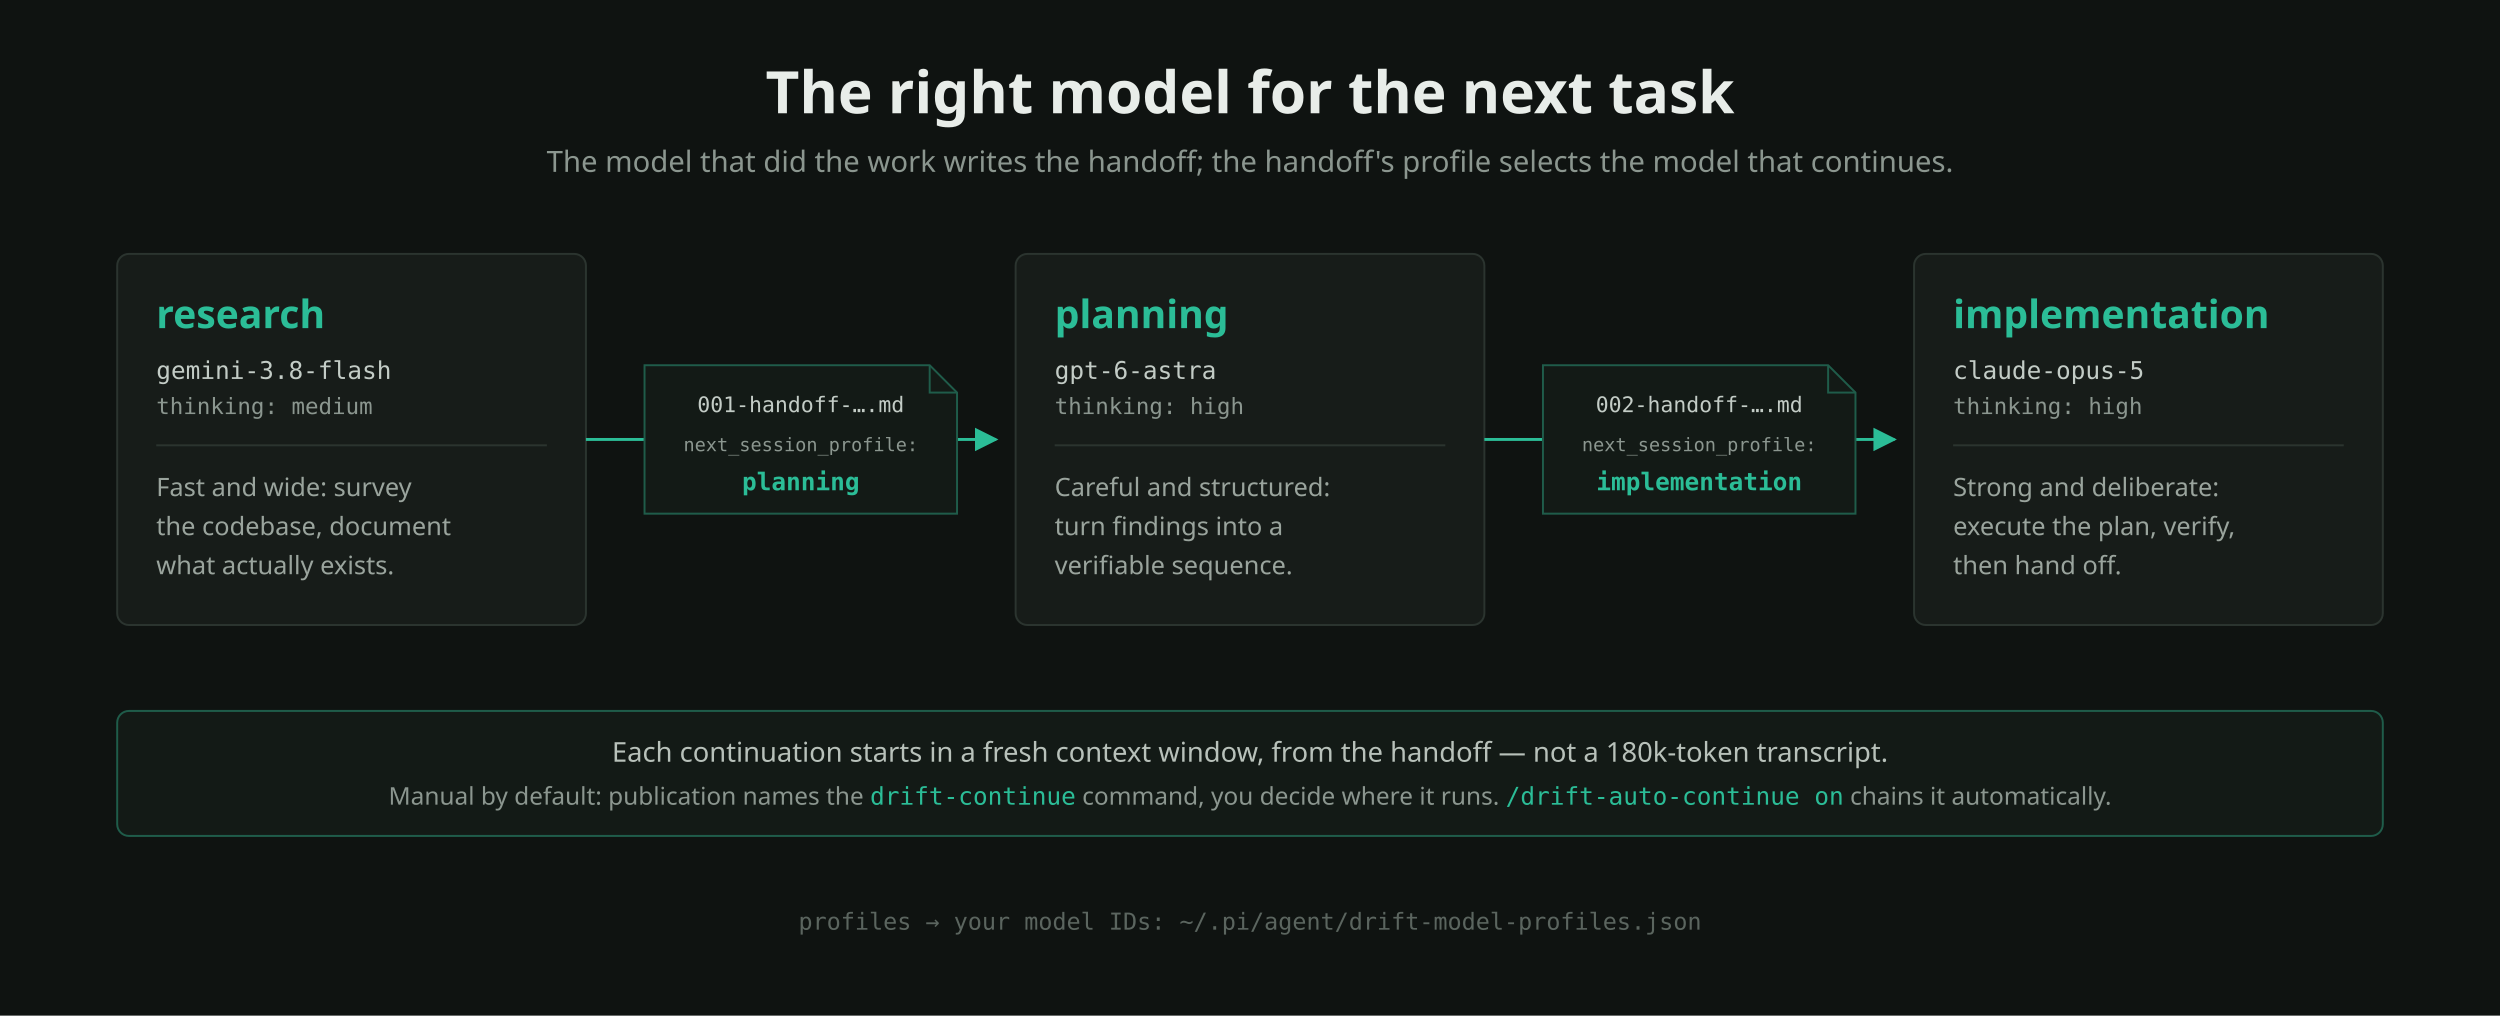
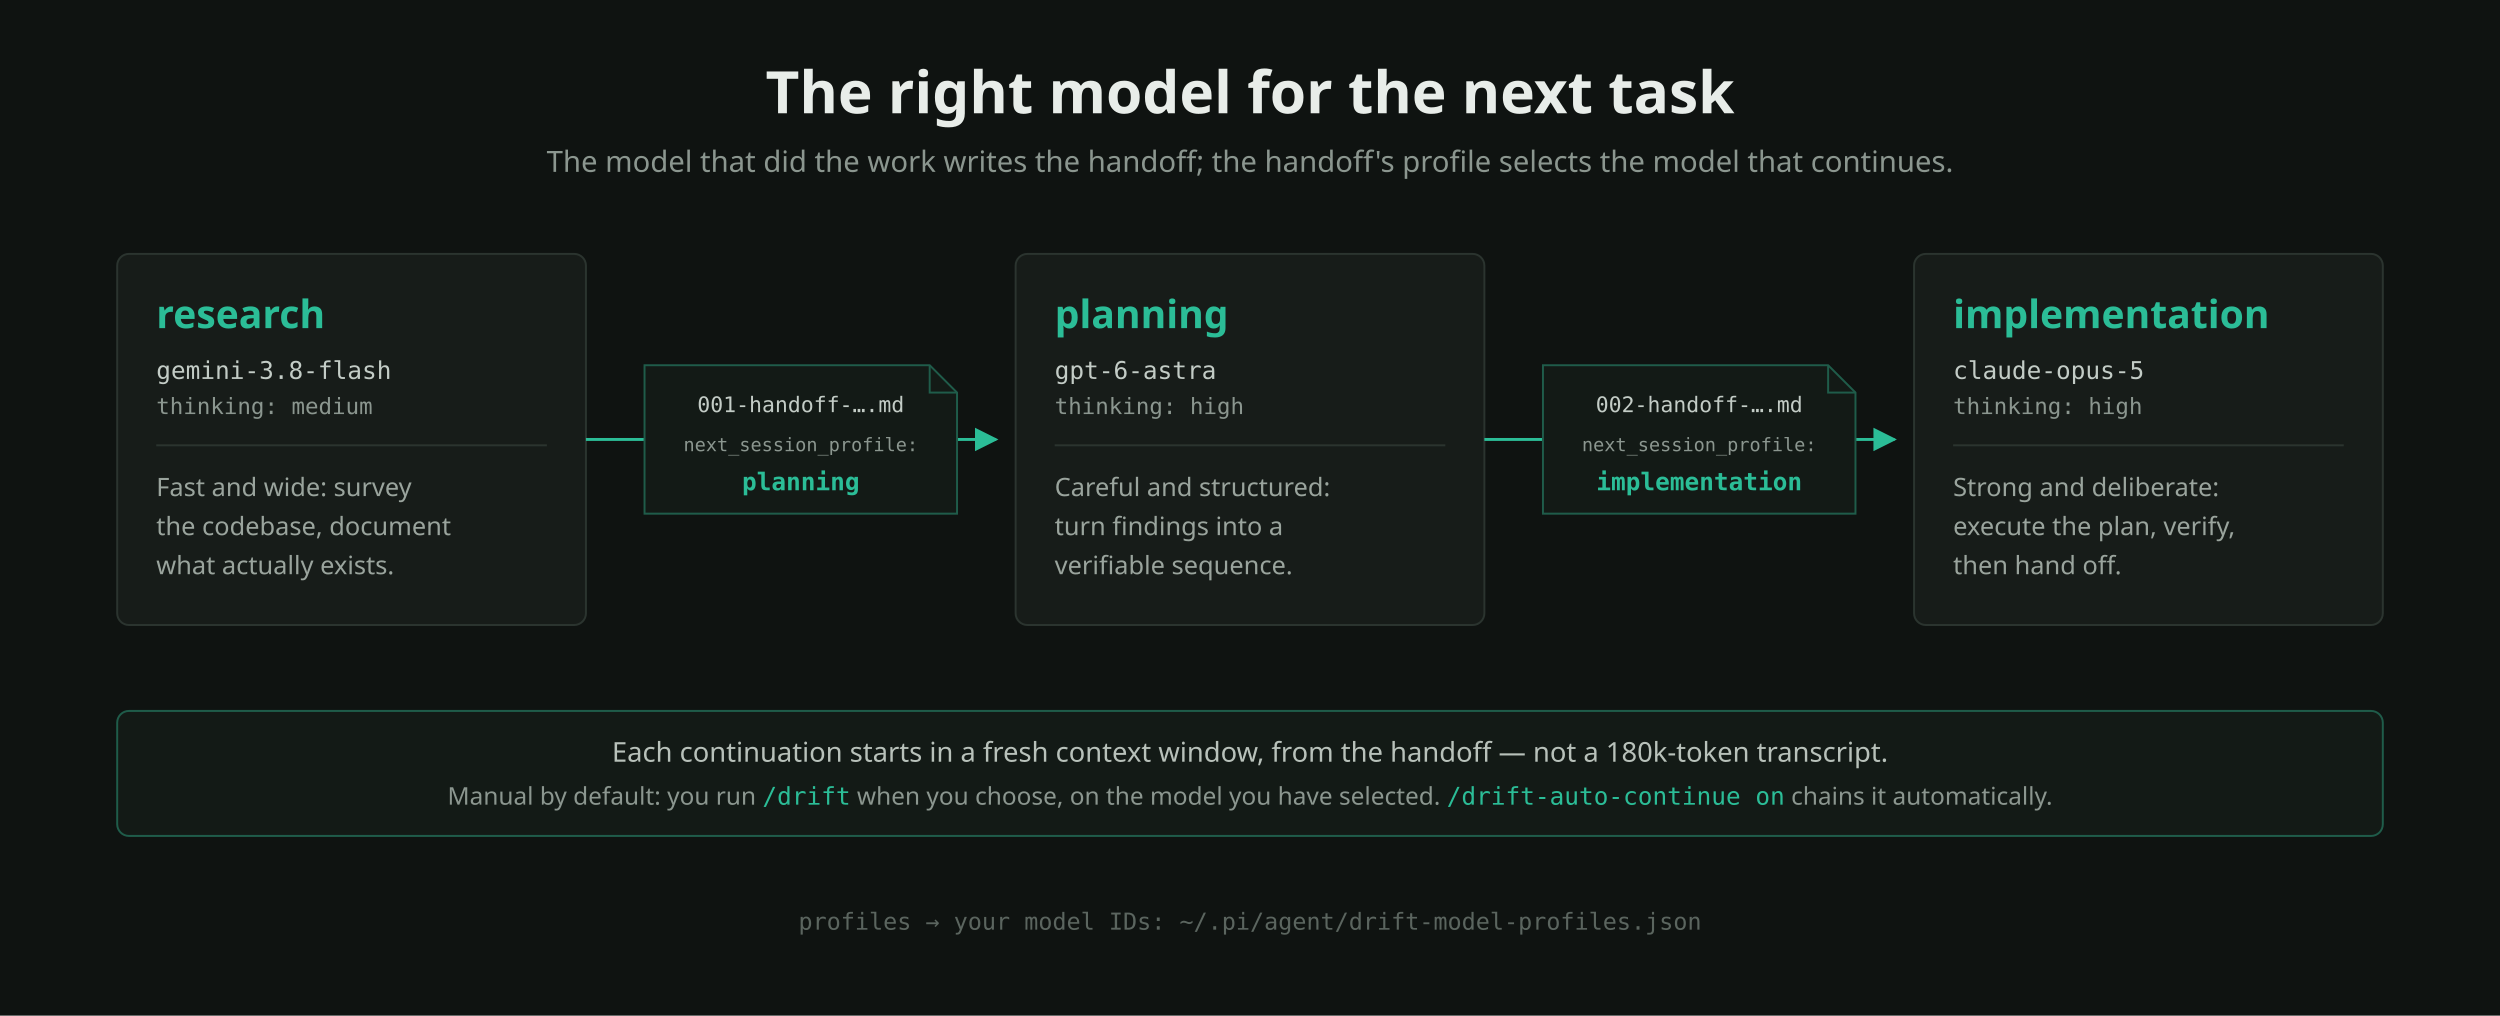
<svg xmlns="http://www.w3.org/2000/svg" viewBox="0 0 1280 520" width="1280" height="520">
  <defs>
    <marker id="arrGreen4" viewBox="0 0 10 10" refX="9" refY="5" markerWidth="8" markerHeight="8" orient="auto-start-reverse">
      <path d="M0,0 L10,5 L0,10 z" fill="#2bbd97" />
    </marker>
  </defs>
  <style>
    .t { font-family: 'Segoe UI', system-ui, -apple-system, sans-serif; }
    .m { font-family: Consolas, 'Cascadia Code', Menlo, monospace; }
    .title { font-size: 30px; font-weight: 600; fill: #e8ede9; }
    .sub { font-size: 15px; fill: #8b968f; }
    .profile { font-size: 20px; font-weight: 600; fill: #2bbd97; }
    .model { font-size: 12.5px; fill: #c3ccc6; }
    .body { font-size: 13px; fill: #9aa49d; }
    .panel { fill: #171c19; stroke: #2b342f; stroke-width: 1; }
    .doc { fill: #131a16; stroke: #1f5c4a; stroke-width: 1; }
  </style>
  <rect width="1280" height="520" fill="#0f1311" />
  <text class="t title" x="640" y="58" text-anchor="middle">The right model for the next task</text>
  <text class="t sub" x="640" y="88" text-anchor="middle">The model that did the work writes the handoff; the handoff's profile selects the model that continues.</text>
  <rect class="panel" x="60" y="130" width="240" height="190" rx="6" />
  <text class="t profile" x="80" y="168">research</text>
  <text class="m model" x="80" y="194">gemini-3.8-flash</text>
  <text class="m" x="80" y="212" font-size="11.5" fill="#8b968f">thinking: medium</text>
  <line x1="80" y1="228" x2="280" y2="228" stroke="#2b342f" stroke-width="1" />
  <text class="t body" x="80" y="254">Fast and wide: survey</text>
  <text class="t body" x="80" y="274">the codebase, document</text>
  <text class="t body" x="80" y="294">what actually exists.</text>
  <line x1="300" y1="225" x2="510" y2="225" stroke="#2bbd97" stroke-width="1.5" marker-end="url(#arrGreen4)" />
  <path class="doc" d="M 330 187 H 476 L 490 201 V 263 H 330 Z" />
  <path d="M 476 187 V 201 H 490" fill="none" stroke="#1f5c4a" stroke-width="1" />
  <text class="m" x="410" y="211" font-size="11" fill="#c3ccc6" text-anchor="middle">001-handoff-….md</text>
  <text class="m" x="410" y="231" font-size="9.5" fill="#8b968f" text-anchor="middle">next_session_profile:</text>
  <text class="m" x="410" y="251" font-size="12.5" font-weight="600" fill="#2bbd97" text-anchor="middle">planning</text>
  <rect class="panel" x="520" y="130" width="240" height="190" rx="6" />
  <text class="t profile" x="540" y="168">planning</text>
  <text class="m model" x="540" y="194">gpt-6-astra</text>
  <text class="m" x="540" y="212" font-size="11.5" fill="#8b968f">thinking: high</text>
  <line x1="540" y1="228" x2="740" y2="228" stroke="#2b342f" stroke-width="1" />
  <text class="t body" x="540" y="254">Careful and structured:</text>
  <text class="t body" x="540" y="274">turn findings into a</text>
  <text class="t body" x="540" y="294">verifiable sequence.</text>
  <line x1="760" y1="225" x2="970" y2="225" stroke="#2bbd97" stroke-width="1.5" marker-end="url(#arrGreen4)" />
  <path class="doc" d="M 790 187 H 936 L 950 201 V 263 H 790 Z" />
  <path d="M 936 187 V 201 H 950" fill="none" stroke="#1f5c4a" stroke-width="1" />
  <text class="m" x="870" y="211" font-size="11" fill="#c3ccc6" text-anchor="middle">002-handoff-….md</text>
  <text class="m" x="870" y="231" font-size="9.5" fill="#8b968f" text-anchor="middle">next_session_profile:</text>
  <text class="m" x="870" y="251" font-size="12.5" font-weight="600" fill="#2bbd97" text-anchor="middle">implementation</text>
  <rect class="panel" x="980" y="130" width="240" height="190" rx="6" />
  <text class="t profile" x="1000" y="168">implementation</text>
  <text class="m model" x="1000" y="194">claude-opus-5</text>
  <text class="m" x="1000" y="212" font-size="11.5" fill="#8b968f">thinking: high</text>
  <line x1="1000" y1="228" x2="1200" y2="228" stroke="#2b342f" stroke-width="1" />
  <text class="t body" x="1000" y="254">Strong and deliberate:</text>
  <text class="t body" x="1000" y="274">execute the plan, verify,</text>
  <text class="t body" x="1000" y="294">then hand off.</text>
  <rect x="60" y="364" width="1160" height="64" rx="6" fill="#131a16" stroke="#1f5c4a" stroke-width="1" />
  <text class="t" x="640" y="390" text-anchor="middle" font-size="14" fill="#b8c1ba">Each continuation starts in a fresh context window, from the handoff — not a 180k-token transcript.</text>
-   <text class="t" x="640" y="412" text-anchor="middle" font-size="12.5" fill="#8b968f">Manual by default: publication names the <tspan class="m" fill="#2bbd97">drift-continue</tspan> command, you decide where it runs. <tspan class="m" fill="#2bbd97">/drift-auto-continue on</tspan> chains it automatically.</text>
+   <text class="t" x="640" y="412" text-anchor="middle" font-size="12.5" fill="#8b968f">Manual by default: you run <tspan class="m" fill="#2bbd97">/drift</tspan> when you choose, on the model you have selected. <tspan class="m" fill="#2bbd97">/drift-auto-continue on</tspan> chains it automatically.</text>
  <text class="m" x="640" y="476" text-anchor="middle" font-size="12" fill="#5b655f">profiles → your model IDs: ~/.pi/agent/drift-model-profiles.json</text>
</svg>
